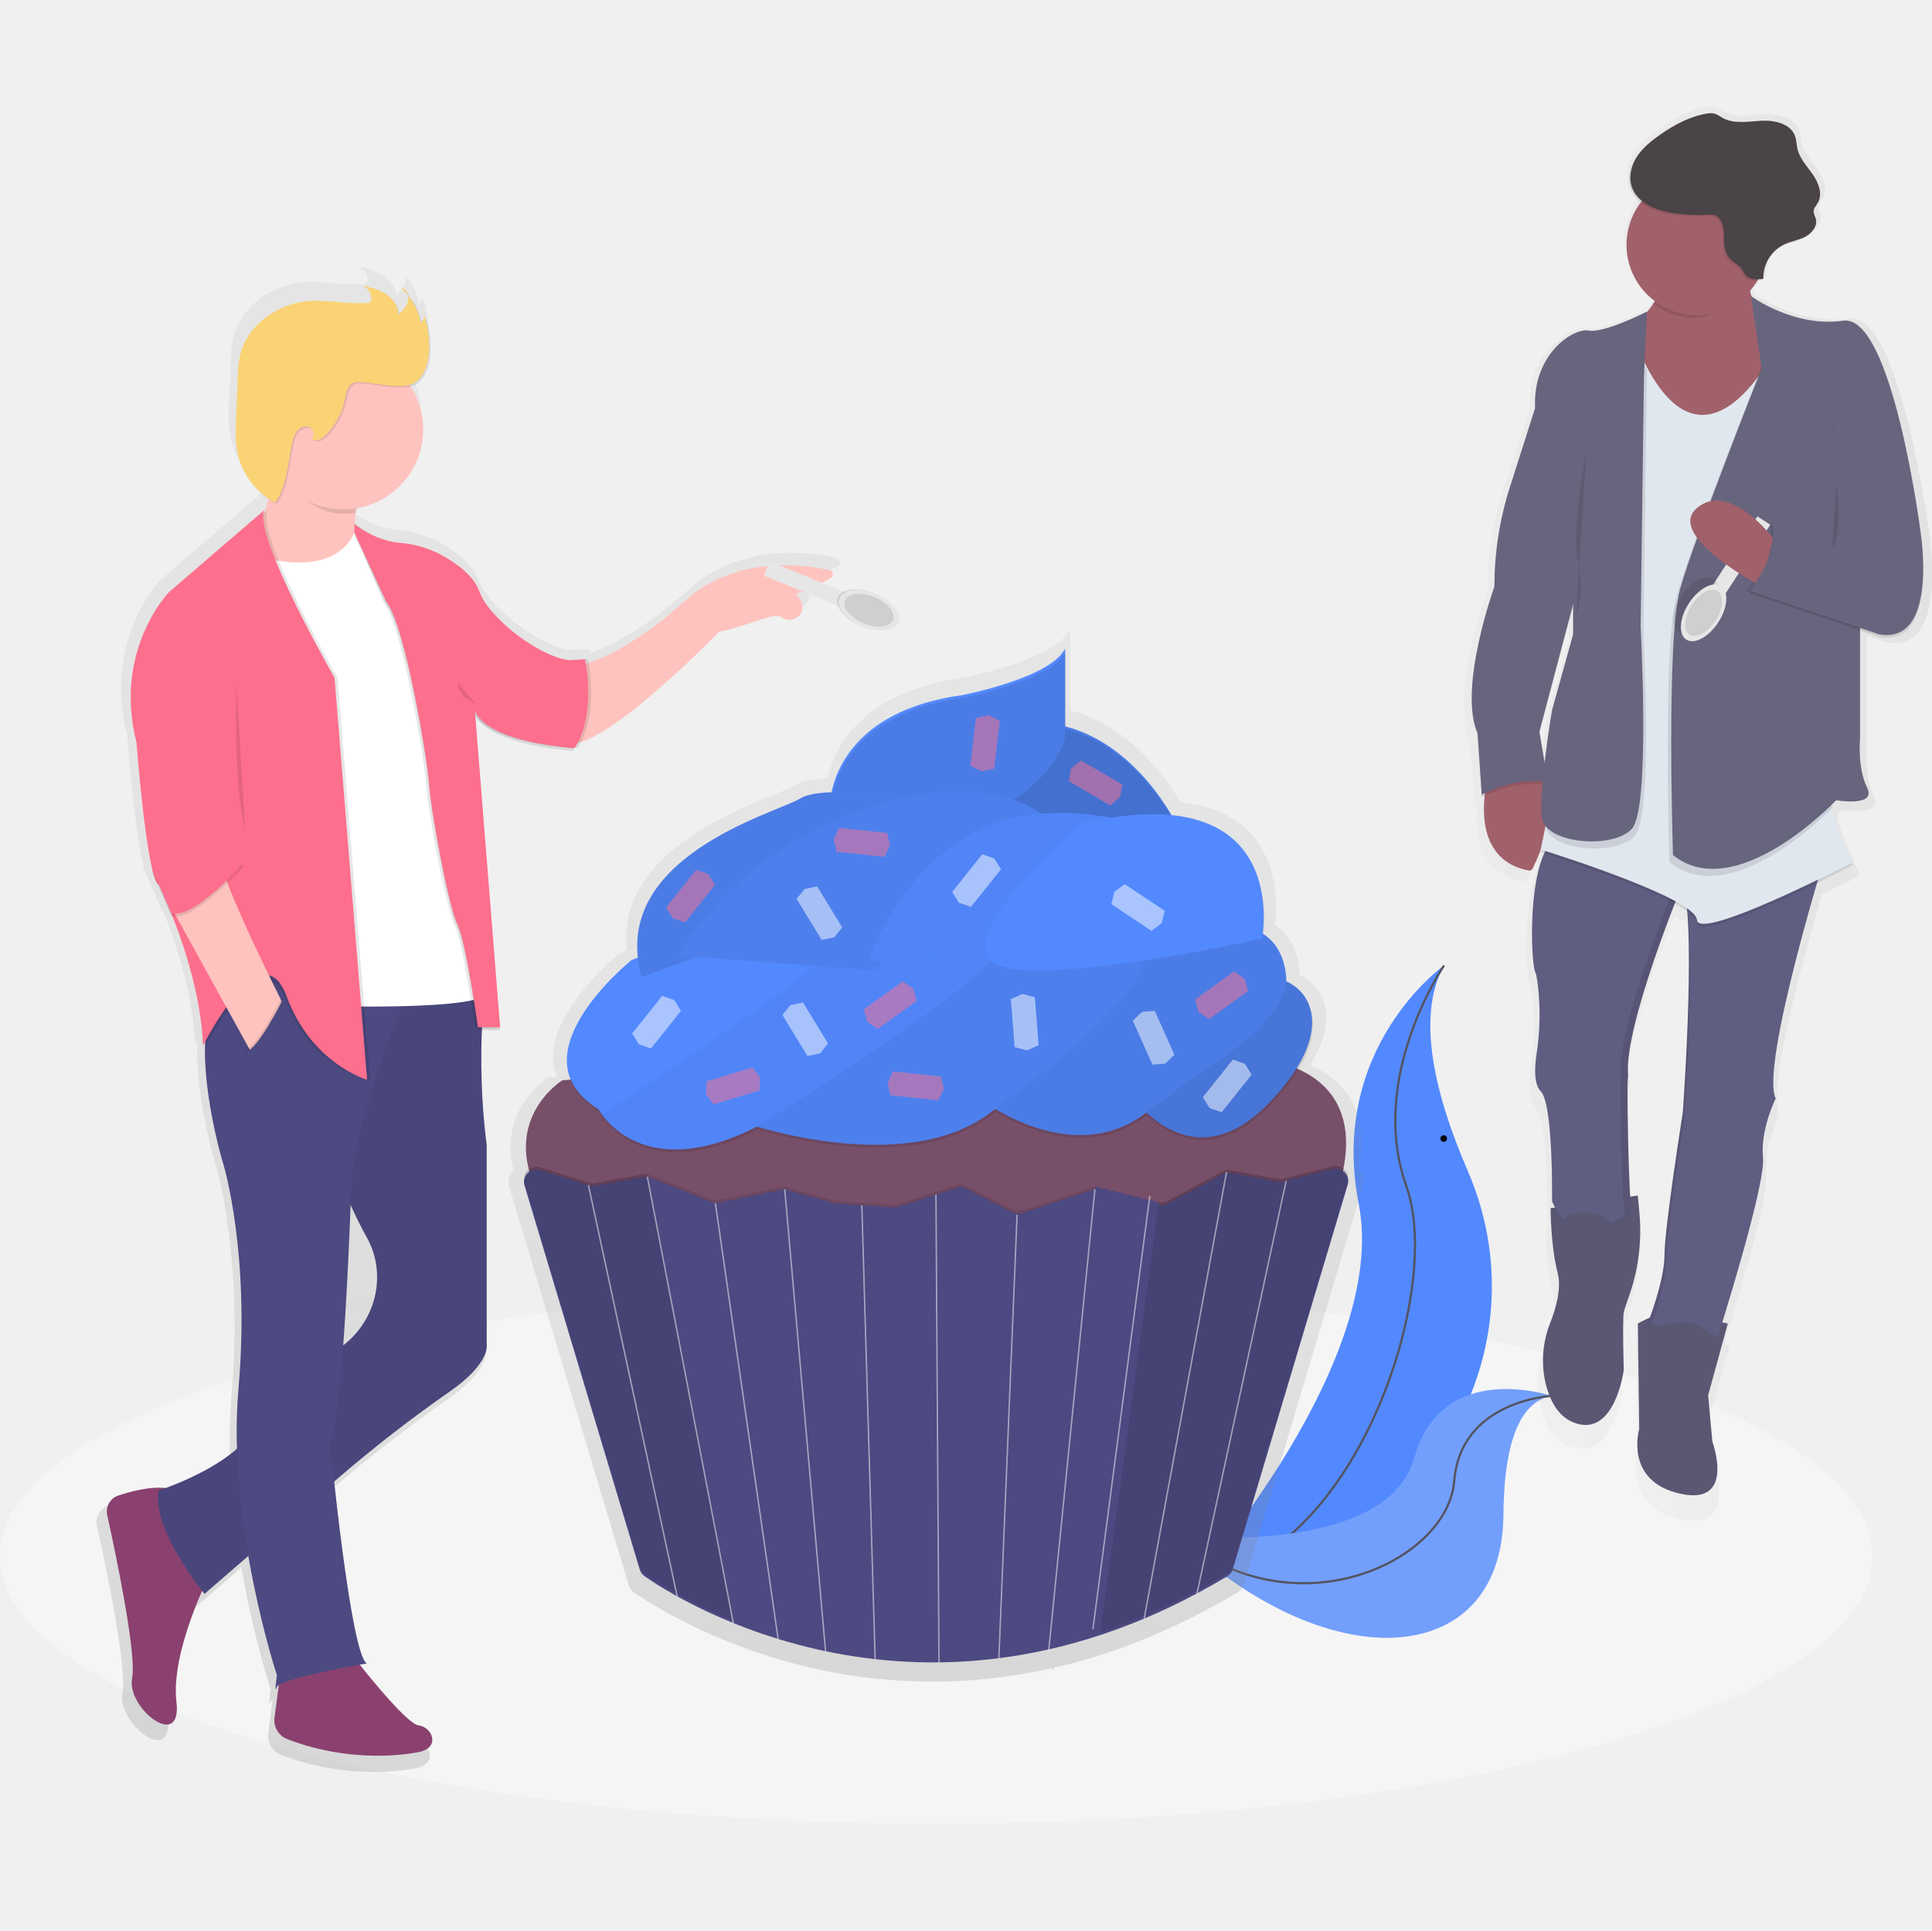
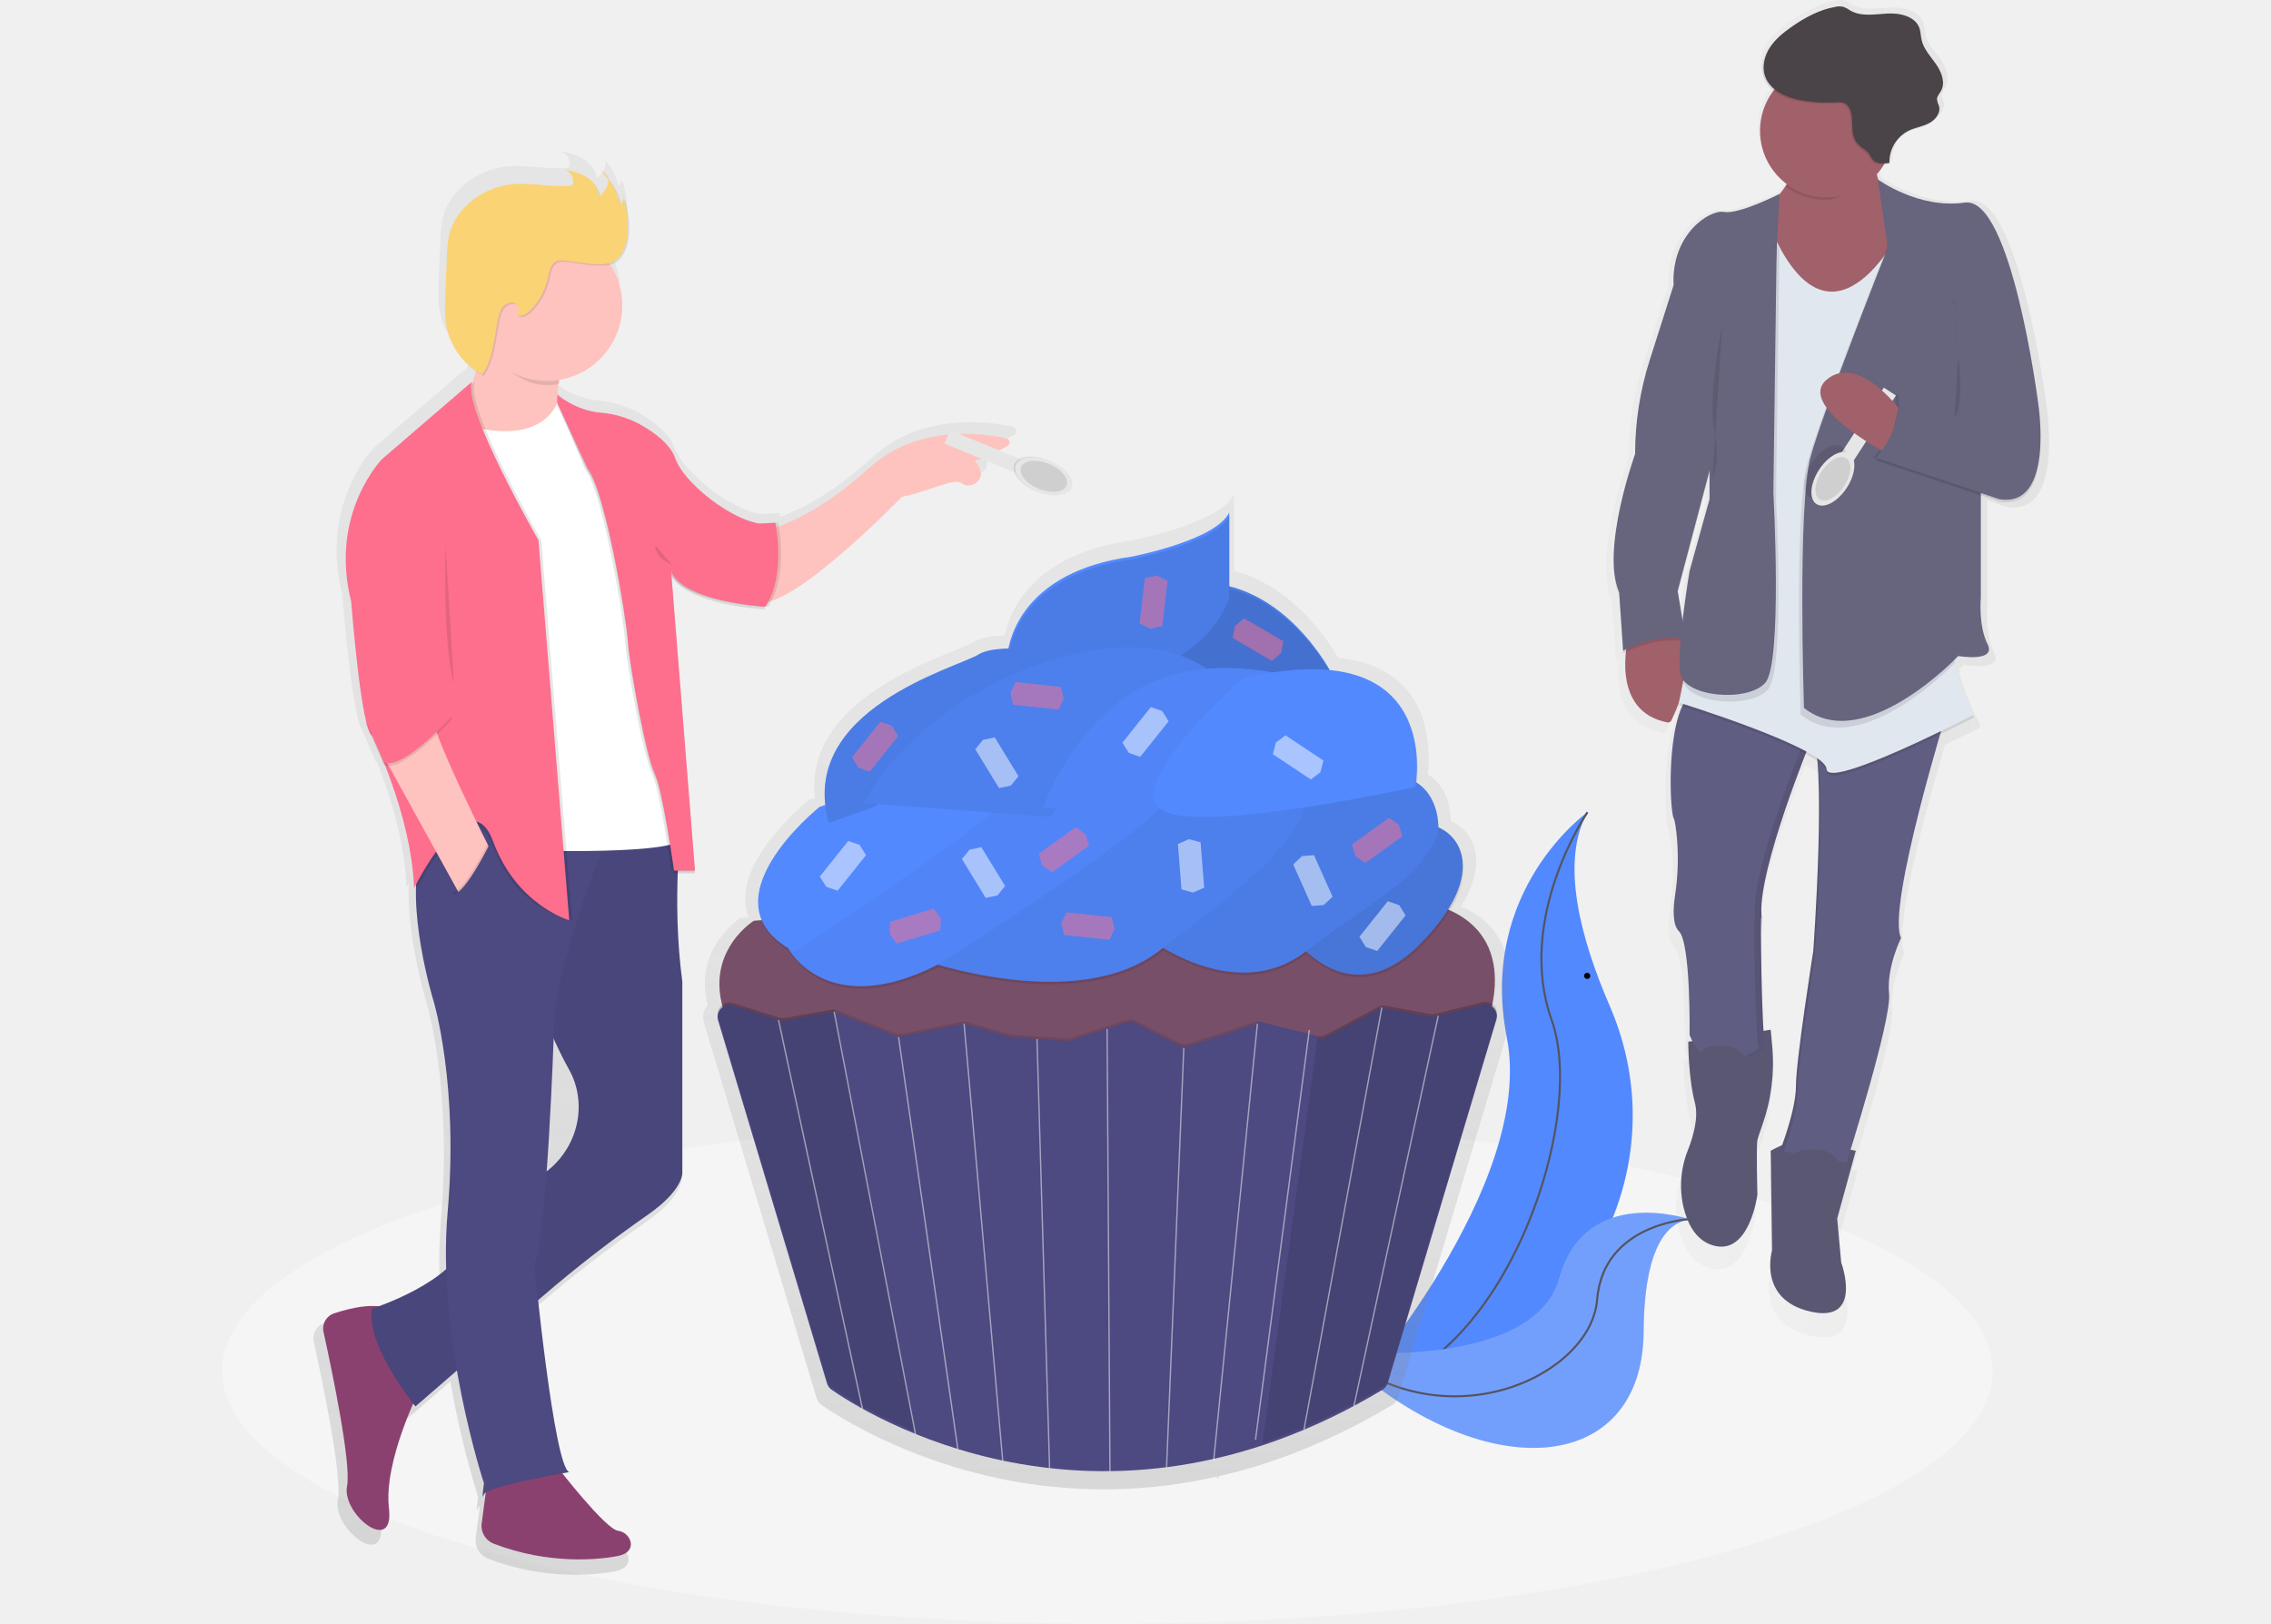
- <svg xmlns="http://www.w3.org/2000/svg" xmlns:xlink="http://www.w3.org/1999/xlink" id="11567813-e781-4e7f-9d62-924af5cdcf5c" data-name="Layer 1" width="50.34" height="50.3" viewBox="0 0 883.34 785.3">
+ <svg xmlns="http://www.w3.org/2000/svg" xmlns:xlink="http://www.w3.org/1999/xlink" id="11567813-e781-4e7f-9d62-924af5cdcf5c" data-name="Layer 1" width="70.34" height="50.3" viewBox="0 0 883.34 785.3">
  <defs>
    <linearGradient id="de64225e-aed0-4729-9589-fefa50377364" x1="586.34" y1="777.6" x2="586.34" y2="296.43" gradientUnits="userSpaceOnUse">
      <stop offset="0" stop-color="gray" stop-opacity="0.25" />
      <stop offset="0.54" stop-color="gray" stop-opacity="0.12" />
      <stop offset="1" stop-color="gray" stop-opacity="0.1" />
    </linearGradient>
    <linearGradient id="c2d29fed-0e3c-4665-9fc2-6bc8bc700b9c" x1="665.58" y1="818.95" x2="665.58" y2="130.43" gradientTransform="matrix(-1, 0, 0, 1, 1038, 0)" xlink:href="#de64225e-aed0-4729-9589-fefa50377364" />
    <linearGradient id="c8cc5a91-18e5-403f-9b97-91f48ba2f890" x1="832.33" y1="380.69" x2="1046.36" y2="380.69" gradientTransform="matrix(-1, 0, 0, 1, 1874, 0)" xlink:href="#de64225e-aed0-4729-9589-fefa50377364" />
  </defs>
  <ellipse cx="428.11" cy="662.98" rx="428.11" ry="122.32" fill="#f5f5f5" />
  <path d="M818.56,450.17s-53,37.48-39,109-74.44,171.26-74.44,171.26.76,0,2.18,0c95.73-.47,160.12-98.82,122-186.63C815.15,511.16,805.28,474,818.56,450.17Z" transform="translate(-158.33 -57.35)" fill="#5389fe" />
  <path d="M818.56,450.17s-35,51.08-17.27,100.7-25.15,173-96.14,179.56" transform="translate(-158.33 -57.35)" fill="none" stroke="#535461" stroke-miterlimit="10" />
  <path d="M867.76,647s-50.21-17.07-62.85,28.39S696.6,711,696.6,711s.54.53,1.57,1.48c69.29,64.64,147.12,58.84,147.54-11.15C845.87,675.32,850.57,650,867.76,647Z" transform="translate(-158.33 -57.35)" fill="#5389fe" />
  <path d="M867.76,647s-50.21-17.07-62.85,28.39S696.6,711,696.6,711s.54.53,1.57,1.48c69.29,64.64,147.12,58.84,147.54-11.15C845.87,675.32,850.57,650,867.76,647Z" transform="translate(-158.33 -57.35)" fill="#f5f5f5" opacity="0.2" />
  <path d="M867.76,647s-41.58,1.93-44.54,38.92S750,755.8,696.6,711" transform="translate(-158.33 -57.35)" fill="none" stroke="#535461" stroke-miterlimit="10" />
  <path d="M779.61,543.22c3-15,2.31-36.85-22.23-47.49,13.12-21.09,6.95-36-4.91-41.29-.08-5.5-1.52-16.66-11.18-22.65,1.28-10.38,3.36-51.64-43.26-56.26-5.47-9.44-22.59-35-50.48-42.08v-37c-6.72,14.11-49,22.17-49,22.17-48.46,6.77-59.33,34.15-61.78,46.11-6.24.19-11.73,1-14.82,2.94-10.16,6.35-82.68,25.3-77,75.54-1,.34-1.94.68-2.91,1,0,0-39.67,31.65-29,56.82l-4,.29s-23,14.22-15.93,42.24a8.45,8.45,0,0,0-2,7.69l54.69,182.29A5.86,5.86,0,0,0,448,736.7c2.47,1.72,7.6,5.15,15.08,9.31l.06.29.33-.07a245.79,245.79,0,0,0,26.32,12.55l0,.21.33-.06c6.34,2.57,13.29,5.09,20.8,7.41l0,.16.33,0c6.95,2.13,14.37,4.09,22.22,5.75v.1l.33,0c7.37,1.55,15.13,2.83,23.23,3.75v0h.31a246.37,246.37,0,0,0,30,1.52v0h.67v0a246.48,246.48,0,0,0,28.06-2h.33v-.06q11.29-1.46,23.09-4.09l-.08.78.67.07.1-1q11.77-2.68,24-6.69l.33,0,0-.16q10.16-3.37,20.59-7.74l.33.06,0-.22q12.09-5.11,24.5-11.71l.33.07.06-.28q7-3.75,14.11-8a5.88,5.88,0,0,0,2.6-3.36l54.51-182.43a8.46,8.46,0,0,0-2-7.67Z" transform="translate(-158.33 -57.35)" fill="url(#de64225e-aed0-4729-9589-fefa50377364)" />
  <path d="M695.81,384.81s-24.6-50.5-71.22-45.32,3.24,53.09,3.24,53.09S684.81,397.11,695.81,384.81Z" transform="translate(-158.33 -57.35)" fill="#5389fe" />
  <path d="M695.81,384.81s-24.6-50.5-71.22-45.32,3.24,53.09,3.24,53.09S684.81,397.11,695.81,384.81Z" transform="translate(-158.33 -57.35)" opacity="0.1" />
  <path d="M537.84,376.39s0-.66.12-1.82c.83-8.09,7.46-40.67,60.09-48,0,0,40.79-7.77,47.26-21.37v41.44s-8.42,29.14-50.5,38.85S537.84,376.39,537.84,376.39Z" transform="translate(-158.33 -57.35)" fill="#5389fe" />
  <path d="M415.47,502.64S385,521.42,406.4,558.32s361.28,0,361.28,0,22-45.32-17.48-61.51S415.47,502.64,415.47,502.64Z" transform="translate(-158.33 -57.35)" fill="#784f69" />
  <path d="M746.75,458.74c-.08-5.3-1.47-16-10.78-21.82,1.23-10,3.25-49.77-41.69-54.22-5.28-9.1-21.76-33.78-48.65-40.55V306.46c-6.47,13.6-47.26,21.37-47.26,21.37-46.7,6.53-57.18,32.91-59.53,44.43-6,.18-11.3,1-14.28,2.83-9.79,6.12-79.68,24.38-74.25,72.8-.94.32-1.87.66-2.8,1,0,0-55.1,44-15.15,68.31h0s18.39,35.29,72.13,8.09l.17-.11c20.24,5.81,74.47,18,106.66-6.37l2.31-1.75c12.8,7.63,43.13,21.58,68.91,1.75l.22-.17c10,9.41,30.35,21.39,54.81-3.07C766.86,486.31,761.17,465.2,746.75,458.74Z" transform="translate(-158.33 -57.35)" opacity="0.1" />
  <path d="M675.74,509.76s26.55,39.49,61.51,4.53,20.07-58.27,0-58.92S675.74,509.76,675.74,509.76Z" transform="translate(-158.33 -57.35)" fill="#5389fe" />
  <path d="M675.74,509.76s26.55,39.49,61.51,4.53,20.07-58.27,0-58.92S675.74,509.76,675.74,509.76Z" transform="translate(-158.33 -57.35)" opacity="0.15" />
  <path d="M746.32,460.56s6.47-55-77-12.95-62.16,64.1-62.16,64.1,41.44,31.73,75.1,5.83S736.6,483.87,746.32,460.56Z" transform="translate(-158.33 -57.35)" fill="#5389fe" />
  <path d="M746.32,460.56s6.47-55-77-12.95-62.16,64.1-62.16,64.1,41.44,31.73,75.1,5.83S736.6,483.87,746.32,460.56Z" transform="translate(-158.33 -57.35)" opacity="0.1" />
  <path d="M682.22,443.72s-31.73-22-80.28,0S496.4,521.42,496.4,521.42,570.86,548,611,517.53,680.28,464.44,682.22,443.72Z" transform="translate(-158.33 -57.35)" fill="#5389fe" />
  <path d="M682.22,443.72s-31.73-22-80.28,0S496.4,521.42,496.4,521.42,570.86,548,611,517.53,680.28,464.44,682.22,443.72Z" transform="translate(-158.33 -57.35)" opacity="0.07" />
  <path d="M616.83,440.49s-64.75-9.06-94.53,9.06S432,515.92,432,515.92s18.39,35.29,72.13,8.09C504.17,524,615.53,454.73,616.83,440.49Z" transform="translate(-158.33 -57.35)" fill="#5389fe" />
  <path d="M616.83,440.49s-64.75-9.06-94.53,9.06S432,515.92,432,515.92s18.39,35.29,72.13,8.09C504.17,524,615.53,454.73,616.83,440.49Z" transform="translate(-158.33 -57.35)" opacity="0.03" />
  <path d="M447.19,447.61s-57.62,46-12.3,69.93c0,0,95.82-62.8,97.77-69.93C532.66,447.61,488,432.07,447.19,447.61Z" transform="translate(-158.33 -57.35)" fill="#5389fe" />
  <path d="M572.8,373.8s-38.2-6.47-48.56,0-88.05,26.55-72.52,81.58L475,447S519.71,390.63,572.8,373.8Z" transform="translate(-158.33 -57.35)" fill="#5389fe" />
  <path d="M572.8,373.8s-38.2-6.47-48.56,0-88.05,26.55-72.52,81.58L475,447S519.71,390.63,572.8,373.8Z" transform="translate(-158.33 -57.35)" opacity="0.1" />
  <path d="M636.25,382.22s-27.19-25.25-87.41-1.94-80.28,65.39-80.28,65.39l90.32,6.8S609.7,379.63,636.25,382.22Z" transform="translate(-158.33 -57.35)" fill="#5389fe" />
  <path d="M636.25,382.22s-27.19-25.25-87.41-1.94-80.28,65.39-80.28,65.39l90.32,6.8S609.7,379.63,636.25,382.22Z" transform="translate(-158.33 -57.35)" opacity="0.07" />
  <path d="M678.33,385.45s-43.38-14.24-77,5.18-46,57.62-46,57.62l53.74-2.59S651.14,379.63,678.33,385.45Z" transform="translate(-158.33 -57.35)" fill="#5389fe" />
  <path d="M678.33,385.45s-43.38-14.24-77,5.18-46,57.62-46,57.62l53.74-2.59S651.14,379.63,678.33,385.45Z" transform="translate(-158.33 -57.35)" opacity="0.03" />
  <path d="M735.31,437.9s14.89-75.75-83.52-52.44c0,0-55.93,49.21-40.26,62.8S735.31,437.9,735.31,437.9Z" transform="translate(-158.33 -57.35)" fill="#5389fe" />
  <path d="M398.14,549.47l52.7,175.67a5.65,5.65,0,0,0,2.17,3c14.71,10.29,127.89,83.3,266.49,0a5.67,5.67,0,0,0,2.5-3.24l52.53-175.8a5.67,5.67,0,0,0-6.81-7.12l-22.82,5.7a5.67,5.67,0,0,1-2.4.08l-21.45-4a5.67,5.67,0,0,0-3.7.57l-25.46,13.58a5.67,5.67,0,0,1-4,.5L660.5,551.6a5.67,5.67,0,0,0-3.14.11l-31.81,10.41a5.67,5.67,0,0,1-4.35-.34L600.13,551a5.67,5.67,0,0,0-4.31-.36l-27.17,8.67a5.67,5.67,0,0,1-2.12.25l-26.16-1.83a5.67,5.67,0,0,1-1.16-.2l-20.76-5.93a5.67,5.67,0,0,0-2.69-.1L487,557.34a5.67,5.67,0,0,1-3.22-.28l-28-11.09a5.67,5.67,0,0,0-3.09-.31l-22.29,4a5.67,5.67,0,0,1-2.7-.17l-22.46-7.06A5.67,5.67,0,0,0,398.14,549.47Z" transform="translate(-158.33 -57.35)" opacity="0.1" />
  <path d="M398.14,550.76l52.7,175.67a5.65,5.65,0,0,0,2.17,3c14.71,10.29,127.89,83.3,266.49,0a5.67,5.67,0,0,0,2.5-3.24l52.53-175.8a5.67,5.67,0,0,0-6.81-7.12L744.92,549a5.67,5.67,0,0,1-2.4.08l-21.45-4a5.67,5.67,0,0,0-3.7.57l-25.46,13.58a5.67,5.67,0,0,1-4,.5l-27.38-6.84a5.67,5.67,0,0,0-3.14.11l-31.81,10.41a5.67,5.67,0,0,1-4.35-.34l-21.07-10.8a5.67,5.67,0,0,0-4.31-.36l-27.17,8.67a5.67,5.67,0,0,1-2.12.25L540.37,559a5.67,5.67,0,0,1-1.16-.2l-20.76-5.93a5.67,5.67,0,0,0-2.69-.1L487,558.63a5.67,5.67,0,0,1-3.22-.28l-28-11.09a5.67,5.67,0,0,0-3.09-.31l-22.29,4a5.67,5.67,0,0,1-2.7-.17l-22.46-7.06A5.67,5.67,0,0,0,398.14,550.76Z" transform="translate(-158.33 -57.35)" fill="#4d4981" />
  <polygon points="297.62 430.78 292.11 428.86 289.02 423.91 302.76 406.71 308.27 408.63 311.36 413.58 297.62 430.78" fill="#fff" opacity="0.5" />
  <polygon points="558.55 459.92 553.03 458 549.95 453.05 563.68 435.85 569.19 437.76 572.28 442.71 558.55 459.92" fill="#fff" opacity="0.5" />
  <polygon points="443.95 366.03 438.44 364.12 435.35 359.17 449.08 341.96 454.6 343.88 457.68 348.83 443.95 366.03" fill="#fff" opacity="0.5" />
  <polygon points="474.88 429.29 469.55 431.65 463.91 430.15 462.18 408.2 467.51 405.84 473.15 407.34 474.88 429.29" fill="#fff" opacity="0.5" />
  <polygon points="385.08 375.41 381.4 379.94 375.69 381.15 364.21 362.37 367.9 357.84 373.61 356.63 385.08 375.41" fill="#fff" opacity="0.5" />
  <polygon points="378.61 428.5 374.92 433.03 369.22 434.24 357.74 415.46 361.42 410.93 367.13 409.72 378.61 428.5" fill="#fff" opacity="0.5" />
  <polygon points="536.96 433.67 532.73 437.69 526.91 438.16 517.93 418.06 522.17 414.04 527.98 413.57 536.96 433.67" fill="#fff" opacity="0.5" />
  <polygon points="508.11 364.79 509.54 359.13 514.2 355.63 532.54 367.81 531.11 373.47 526.45 376.98 508.11 364.79" fill="#fff" opacity="0.5" />
  <polygon points="313.16 373.16 307.65 371.24 304.56 366.29 318.3 349.09 323.81 351 326.9 355.95 313.16 373.16" fill="#fd6f8d" opacity="0.5" />
  <polygon points="382.54 340.82 381.19 335.15 383.71 329.88 405.6 332.21 406.95 337.89 404.43 343.16 382.54 340.82" fill="#fd6f8d" opacity="0.5" />
  <polygon points="488.62 308.54 489.71 302.81 494.16 299.03 513.18 310.11 512.09 315.84 507.64 319.62 488.62 308.54" fill="#fd6f8d" opacity="0.5" />
  <polygon points="446.21 279.63 451.9 278.33 457.14 280.9 454.59 302.77 448.9 304.06 443.66 301.49 446.21 279.63" fill="#fd6f8d" opacity="0.5" />
  <polygon points="407.15 452.19 405.8 446.51 408.31 441.24 430.2 443.57 431.55 449.25 429.04 454.52 407.15 452.19" fill="#fd6f8d" opacity="0.5" />
  <polygon points="326.21 456.34 322.76 451.63 323.02 445.81 344.09 439.42 347.55 444.13 347.28 449.96 326.21 456.34" fill="#fd6f8d" opacity="0.5" />
  <polygon points="552.8 417.34 548.01 414.01 546.38 408.4 564.25 395.55 569.04 398.88 570.67 404.48 552.8 417.34" fill="#fd6f8d" opacity="0.5" />
  <polygon points="401.3 421.87 396.51 418.54 394.87 412.94 412.74 400.08 417.53 403.41 419.17 409.01 401.3 421.87" fill="#fd6f8d" opacity="0.5" />
  <path d="M452.73,545.66l-22.29,4a5.67,5.67,0,0,1-2.7-.17l-.37-.12,40.57,188-40.57-188-22.09-6.94a5.67,5.67,0,0,0-7.13,7l52.7,175.67a5.65,5.65,0,0,0,2.17,3c4.61,3.23,18.91,12.62,40.63,21.42l-39.29-204A5.66,5.66,0,0,0,452.73,545.66Z" transform="translate(-158.33 -57.35)" opacity="0.1" />
  <path d="M767.74,542l-22.82,5.7a5.67,5.67,0,0,1-2.4.08l-21.45-4a5.66,5.66,0,0,0-2,0L681.57,747.48l37.48-203.69a5.67,5.67,0,0,0-1.68.58l-25.46,13.58a5.67,5.67,0,0,1-3.79.55L661.4,755.06a280.26,280.26,0,0,0,44.15-19l40.89-188.75L705.54,736q6.94-3.7,14-7.92a5.67,5.67,0,0,0,2.5-3.24l52.53-175.8A5.67,5.67,0,0,0,767.74,542Z" transform="translate(-158.33 -57.35)" opacity="0.1" />
  <path d="M687.87,558.44,660.5,551.6a5.66,5.66,0,0,0-1.61-.16L638,761.58q11.5-2.61,23.44-6.52l26.72-196.56Z" transform="translate(-158.33 -57.35)" fill="#4d4981" />
  <g opacity="0.5">
    <rect x="447.32" y="548.5" width="0.65" height="192.29" transform="translate(-284.25 51.59) rotate(-12.18)" fill="#fff" />
    <rect x="499.39" y="557.95" width="0.65" height="201.19" transform="translate(-247.01 20.51) rotate(-8.19)" fill="#fff" />
    <rect x="473.66" y="544.79" width="0.65" height="207.96" transform="translate(-272.5 44.02) rotate(-10.9)" fill="#fff" />
    <rect x="526.13" y="552.08" width="0.65" height="212.05" transform="translate(-214.22 -8.45) rotate(-5.05)" fill="#fff" />
    <rect x="555.12" y="559.81" width="0.65" height="207.61" transform="translate(-177.58 -40.75) rotate(-1.68)" fill="#fff" />
    <rect x="586.67" y="554.95" width="0.65" height="213.91" transform="translate(-162.63 -53.52) rotate(-0.37)" fill="#fff" />
    <rect x="517.7" y="665.22" width="202.95" height="0.65" transform="translate(-229.51 1199.57) rotate(-87.65)" fill="#fff" />
    <rect x="542.25" y="657.79" width="212.28" height="0.65" transform="translate(-229.42 1180.31) rotate(-84.28)" fill="#fff" />
    <rect x="574.78" y="656.84" width="200.2" height="0.65" transform="matrix(0.13, -0.99, 0.99, 0.13, -225.62, 1179.91)" fill="#fff" />
    <rect x="596.61" y="646.43" width="207.48" height="0.65" transform="translate(-221.08 1160.76) rotate(-79.55)" fill="#fff" />
    <rect x="629.42" y="642.64" width="193.13" height="0.65" transform="translate(-214.09 1159.48) rotate(-77.81)" fill="#fff" />
  </g>
  <path d="M207.92,697.1c6-2,15-4.28,22.09-3.47,6.74-2.46,22.6-8.88,33.43-18.39a241,241,0,0,1,.71-28.24c5.54-63-6.92-104.49-6.92-104.49s-9.78-31.67-8.71-57.95c-.63,1.19-1,1.9-1,1.9-.86-22.67-8.58-46.13-14.36-60.74a4.88,4.88,0,0,1-.65-.24l-6.59-15.34a13.31,13.31,0,0,1-1.22-2.83l-1-2.43.31-.13c-.1-.4-.21-.82-.31-1.25h0c-4.13-17.47-7.28-58.9-7.28-58.9C205.33,301,231.63,274,231.63,274l44.63-38.41a5.66,5.66,0,0,0-.44,1.57l.37-.32c.63-1.8,1.32-4,2-6.44a33.93,33.93,0,0,1-4.46-3.77,34.27,34.27,0,0,1-10-17.85c-1.08-5.31-.87-10.78-.65-16.19l.74-18.52a58.81,58.81,0,0,1,1.1-10.8c3.37-14.74,18.43-25,33.54-25.65,4.81-.2,9.61.41,14.4.77a96.85,96.85,0,0,0,11.7.25,2.12,2.12,0,0,0,1.26-.33,1.85,1.85,0,0,0,.55-1.28,6.37,6.37,0,0,0-1.56-4.77,5.94,5.94,0,0,0-2-1.16l1.08.26a5.88,5.88,0,0,0-1.77-.95c3.86.91,7.81,1.86,11.13,4a14.38,14.38,0,0,1,2.6,2.19,11.35,11.35,0,0,1,3.76,7c1.73-1.69,3.39-3.55,4-5.87a5.93,5.93,0,0,0,0-2.84q.39.49.76,1c0-.1,0-.2-.07-.3a29.7,29.7,0,0,1,5.81,12,4.66,4.66,0,0,0,1.05-3.44c.22.68.43,1.37.62,2.07a4.79,4.79,0,0,0,.07-1.38,47.32,47.32,0,0,1,2.31,16.43c0,5.56-2.46,14.21-8.42,16.16-.3.1-.62.18-.94.25a37.35,37.35,0,0,1-25.19,57.05q-.14,1-.28,2.13l-.24,0c-.16,1.5-.29,3.08-.39,4.73a31.84,31.84,0,0,0,4.9,3.94A40.46,40.46,0,0,0,339.85,251a48.63,48.63,0,0,1,19.65,5.84c7.12,4,15,9.79,17.45,16.84,4.12,11.77,26.76,30,42,32.27l5.4-.31.39-.12v.1l1.32-.08.08,0v0l.35,0,0,.08,1.37-.08s.14.63.32,1.75c7.65-2.62,23.88-9.92,45-29.08,23.54-21.35,55.31-17.15,67.56-14.46a2.1,2.1,0,0,1,.56,3.89c-4.94,2.72-12.62,6.67-16.22,7.11,0,0,7.42,7.68-.46,11.78a5.67,5.67,0,0,1-5.93-.57c-3.79-2.77-14.33,3.51-29.59,6.78,0,0-43.08,44.58-64.45,51.48A30.74,30.74,0,0,1,423,347l-1.32-.11-.07.11h-.18l-.16,1.4s-33.25-1.75-44-13.82a17.32,17.32,0,0,1-2.11-2.25l11.56,145.48h-.11l.11,1.38h-8.5a320.62,320.62,0,0,0,2.28,53.63v94.8s.44,8.35-16.89,20.5A647.93,647.93,0,0,0,311,688.79l-2.1,1.82c3.19,29,9.86,83.08,15.42,85.1l-3.43.6c5.91,7.45,22.56,27.89,27.65,28.46,6.23.69,10.38,10.38,0,12.46-9.58,1.92-34.48,4.42-61.65-6.08a9.41,9.41,0,0,1-5.92-10l2-15.28a2.14,2.14,0,0,0-.88.93c-1.38,4.15,0-5.54,0-5.54a433,433,0,0,1-13.38-55.84l-20.52,17.78s-.42-.51-1.13-1.43c-5,11.44-14,34.81-12,51.95,2.77,23.53-23.53,2.77-20.76-11.07,2.24-11.2-7.75-58.64-11.65-76.34A7.89,7.89,0,0,1,207.92,697.1Z" transform="translate(-158.33 -57.35)" fill="url(#c2d29fed-0e3c-4665-9fc2-6bc8bc700b9c)" />
  <path d="M422.79,313.2s19.6-3.38,48.65-29.73c23-20.85,54-16.74,66-14.12a2,2,0,0,1,.55,3.79c-4.83,2.65-12.33,6.51-15.84,6.95,0,0,7.24,7.5-.45,11.51a5.54,5.54,0,0,1-5.79-.56c-3.7-2.7-14,3.43-28.89,6.62,0,0-58.11,60.14-71.62,50Z" transform="translate(-158.33 -57.35)" fill="#fec3be" />
  <path d="M322.78,231.44s-5.41,23,0,39.19L298.46,274,276.84,263.2V249s10.14-21.62,7.43-46.62Z" transform="translate(-158.33 -57.35)" fill="#fec3be" />
  <path d="M253.86,729.44S236.29,763.9,239,786.87s-23,2.7-20.27-10.81c2.19-10.93-7.57-57.26-11.37-74.54a7.7,7.7,0,0,1,5.12-9c8.13-2.67,21.72-6,28.56-.94C251.16,699,253.86,729.44,253.86,729.44Z" transform="translate(-158.33 -57.35)" fill="#8b416f" />
  <path d="M320.76,767.27s23,29.73,29.06,30.41,10.14,10.14,0,12.16c-9.35,1.87-33.67,4.32-60.2-5.94a9.19,9.19,0,0,1-5.78-9.78l3.81-28.88Z" transform="translate(-158.33 -57.35)" fill="#8b416f" />
  <path d="M358.6,451.72l22,2.94s-5.14,36.92.26,77.47V624.7s.43,8.15-16.49,20a632.65,632.65,0,0,0-51.24,39.71l-61.32,53.12s-24.33-29.73-20.95-47.3c0,0,40.54-12.84,45.95-33.79,3.1-12,18.82-22,31.69-28.35,16.58-8.19,25.62-26.8,21.08-44.72a34.48,34.48,0,0,0-3.45-8.69c-10.81-18.92-26.35-61.49-26.35-61.49l29.73-56.76Z" transform="translate(-158.33 -57.35)" fill="#4d4981" />
  <path d="M358.6,451.72l22,2.94s-5.14,36.92.26,77.47V624.7s.43,8.15-16.49,20a632.65,632.65,0,0,0-51.24,39.71l-61.32,53.12s-24.33-29.73-20.95-47.3c0,0,40.54-12.84,45.95-33.79,3.1-12,18.82-22,31.69-28.35,16.58-8.19,25.62-26.8,21.08-44.72a34.48,34.48,0,0,0-3.45-8.69c-10.81-18.92-26.35-61.49-26.35-61.49l29.73-56.76Z" transform="translate(-158.33 -57.35)" opacity="0.05" />
  <path d="M326.16,769.3s-39.87,6.76-41.22,10.81,0-5.41,0-5.41-23-69.6-17.57-131.09-6.76-102-6.76-102-14.19-45.95-6.08-72.3,93.25-14.87,93.25-14.87S318.05,524,318.73,557.13c0,0-3.38,100-9.46,111.49C309.27,668.62,318.73,766.6,326.16,769.3Z" transform="translate(-158.33 -57.35)" fill="#4d4981" />
  <path d="M321.43,249s-4.05,25-44.6,14.19l27,205.41s78.38,2.7,77.71-6.76L365.35,337.53Z" transform="translate(-158.33 -57.35)" fill="#fff" />
  <path d="M320.42,247.66s7.68,8.24,19.52,9.27a47.49,47.49,0,0,1,19.18,5.71c7,3.89,14.63,9.55,17,16.45,4.73,13.51,34.46,35.81,48,31.08l-4.73,40.54s-38.51-2-45.27-16.89l11.49,144.6H375.49s-5.41-39.19-9.46-47.3-12.16-52.7-12.84-63.52-10.81-73-19.6-83.79l-13.18-32.1Z" transform="translate(-158.33 -57.35)" opacity="0.1" />
  <path d="M320.42,249.69s9,7.57,20.87,8.59A47.49,47.49,0,0,1,360.47,264c7,3.89,14.63,9.55,17,16.45,4.73,13.51,34.46,35.81,48,31.08l-4.73,40.54s-38.51-2-45.27-16.89L387,479.76H376.84s-5.41-39.19-9.46-47.3-12.16-52.7-12.84-63.52-10.81-73-19.6-83.79l-14.53-31.42Z" transform="translate(-158.33 -57.35)" opacity="0.1" />
  <path d="M320.42,248.34s9,7.57,20.87,8.59a47.49,47.49,0,0,1,19.18,5.71c7,3.89,14.63,9.55,17,16.45,4.73,13.51,34.46,35.81,48,31.08l-4.73,40.54s-38.51-2-45.27-16.89L387,478.41H376.84s-5.41-39.19-9.46-47.3-12.16-52.7-12.84-63.52-10.81-73-19.6-83.79l-14.53-31.42Z" transform="translate(-158.33 -57.35)" fill="#fd6f8d" />
  <path d="M286,222.32c.88-6.4-.88-10.4-1.69-17.91l38.51,29.06s-.92,3.93-1.62,9.67a36.73,36.73,0,0,1-5.81.47C301.91,243.61,292.29,233.14,286,222.32Z" transform="translate(-158.33 -57.35)" opacity="0.1" />
  <circle cx="157.02" cy="147.74" r="36.49" fill="#fec3be" />
  <path d="M355.17,169.33a46.19,46.19,0,0,0-3-18.06,4.5,4.5,0,0,1-.77,5.83,28.91,28.91,0,0,0-9.17-16.24c2.6.42,3.93,3.65,3.3,6.21s-2.61,4.53-4.51,6.35c.22-3.87-2.33-7.47-5.57-9.6s-7.1-3-10.87-3.94a6.3,6.3,0,0,1,4.17,6.46,1.8,1.8,0,0,1-.54,1.25,2.07,2.07,0,0,1-1.23.33,94.57,94.57,0,0,1-11.42-.24,119.71,119.71,0,0,0-14.06-.75c-14.76.62-29.46,10.65-32.75,25a57.43,57.43,0,0,0-1.07,10.54L267,200.6c-.21,5.28-.42,10.63.64,15.81a33.49,33.49,0,0,0,17.21,22.74c5.3-7.68,5.77-17.55,7.61-26.7a13.51,13.51,0,0,1,2.29-5.9c1.33-1.66,3.67-2.71,5.65-1.92s2.84,3.82,1.19,5.17c1.42,1.73,4.22.44,5.85-1.1a31.56,31.56,0,0,0,9.16-16.35c.66-3.15,1.32-7,4.36-8.09a8.2,8.2,0,0,1,3.27-.22c6.43.44,16.49,3.1,22.73,1.06C352.77,183.2,355.17,174.76,355.17,169.33Z" transform="translate(-158.33 -57.35)" opacity="0.1" />
  <path d="M354.5,168.65a46.19,46.19,0,0,0-3-18.06,4.5,4.5,0,0,1-.77,5.83,28.91,28.91,0,0,0-9.17-16.24c2.6.42,3.93,3.65,3.3,6.21s-2.61,4.53-4.51,6.35c.22-3.87-2.33-7.47-5.57-9.6s-7.1-3-10.87-3.94a6.3,6.3,0,0,1,4.17,6.46,1.8,1.8,0,0,1-.54,1.25,2.07,2.07,0,0,1-1.23.33,94.57,94.57,0,0,1-11.42-.24,119.71,119.71,0,0,0-14.06-.75c-14.76.62-29.46,10.65-32.75,25A57.43,57.43,0,0,0,267,181.84l-.72,18.08c-.21,5.28-.42,10.63.64,15.81a33.49,33.49,0,0,0,17.21,22.74c5.3-7.68,5.77-17.55,7.61-26.7a13.51,13.51,0,0,1,2.29-5.9c1.33-1.66,3.67-2.71,5.65-1.92s2.84,3.82,1.19,5.17c1.42,1.73,4.22.44,5.85-1.1a31.56,31.56,0,0,0,9.16-16.35c.66-3.15,1.32-7,4.36-8.09a8.2,8.2,0,0,1,3.27-.22c6.43.44,16.49,3.1,22.73,1.06C352.09,182.53,354.5,174.08,354.5,168.65Z" transform="translate(-158.33 -57.35)" fill="#fad375" />
  <path d="M427.18,310.16s5.41,25-4.73,40.54l-5.74-.47,3.13-39.65Z" transform="translate(-158.33 -57.35)" opacity="0.1" />
  <path d="M425.83,310.16s5.41,25-4.73,40.54l-5.74-.47,3.13-39.65Z" transform="translate(-158.33 -57.35)" fill="#fd6f8d" />
  <path d="M280.55,241.92,237,279.42s-25.68,26.35-14.87,68.92c0,0,4.73,62.16,10.14,64.87,0,0,18.92,37.84,20.27,73.65,0,0,25.34-51,36.83-19.93s38.18,35.47,38.18,35.47L312.65,318.61S275.15,253.4,280.55,241.92Z" transform="translate(-158.33 -57.35)" opacity="0.1" />
  <path d="M279.2,241.92l-43.58,37.5s-25.68,26.35-14.87,68.92c0,0,4.73,62.16,10.14,64.87,0,0,18.92,37.84,20.27,73.65,0,0,26.69-53.72,38.18-22.64s36.83,38.18,36.83,38.18L311.3,318.61S273.8,253.4,279.2,241.92Z" transform="translate(-158.33 -57.35)" fill="#fd6f8d" />
  <path d="M259.27,400.37s-10.81-7.43-28.38,12.84l43.24,78.38,14.53-22S257.92,409.15,259.27,400.37Z" transform="translate(-158.33 -57.35)" fill="#fec3be" />
  <path d="M269.74,404.76s-23.91,26.86-33.24,22.55l-8.64-20.11,32.42-13.93Z" transform="translate(-158.33 -57.35)" opacity="0.1" />
  <path d="M269.74,403.41S245.83,430.27,236.5,426l-8.64-20.11,32.42-13.93Z" transform="translate(-158.33 -57.35)" fill="#fd6f8d" />
  <path d="M287.2,464.54s-11.38,23.33-17.46,24.69l8.78,10.14L291.36,475Z" transform="translate(-158.33 -57.35)" opacity="0.1" />
  <path d="M287.88,465.21s-11.38,23.33-17.46,24.69L279.2,500,292,475.71Z" transform="translate(-158.33 -57.35)" fill="#4d4981" />
  <path d="M266.36,321s-1.35,48.65,4.05,66.89" transform="translate(-158.33 -57.35)" opacity="0.1" />
  <path d="M375.83,330.43s-8.11-2.7-8.11-9.46" transform="translate(-158.33 -57.35)" opacity="0.1" />
  <g opacity="0.5">
    <path d="M827.65,331.62c-.06,6.39.7,12.3,2.76,16.93l2,29s.5-.28,1.41-.72c-1.21,11-.34,31.15,21.26,34.94a3.66,3.66,0,0,0,1.33-.66,98,98,0,0,0,4-9.21l.25.08-.25,1.24,1.6.5c-7.79,16.88-6,52-4.27,55.44.73,1.44,1.28,5.68,1.69,10.49a119.67,119.67,0,0,1-1,28c-1,6.39-1.3,14.23,2,17.49,6,5.92,5.33,51.33,5.33,51.33a32.84,32.84,0,0,0,1.39,3l-2.06.29s0,17.77,3.33,30.27c1.92,7.19-.8,16.56-3.45,23.22a46.94,46.94,0,0,0-2.31,28.27c1.95,8.14,6,16.26,14.43,18.93,18.67,5.92,22.67-25,22.67-25s-.67-23.69,0-27c.21-1,1.17-3.84,2.41-7.26a90.46,90.46,0,0,0,5-39l-.77-8.32-3.62.52c-.06-.86-.11-1.76-.16-2.7s-.09-1.62-.13-2.47-.08-1.72-.12-2.62-.08-1.81-.11-2.74q0-.7-.05-1.41c-.15-4.26-.28-8.81-.39-13.31,0-2-.09-4-.12-5.95,0-1.46-.05-2.91-.07-4.31q0-.7,0-1.4c0-2.3-.06-4.5-.07-6.53q0-.61,0-1.2,0-1.18,0-2.26,0-.54,0-1.06c0-.69,0-1.34,0-2s0-1.2,0-1.73,0-1,0-1.48c0-2.47.1-3.57.2-2.66.33,3,1.33,21.06,0-2-1.08-18.59,15.66-62.91,22.15-79.3a57.75,57.75,0,0,1,6,3.58c2.22,25.86-.83,75.43-1.81,90v.06c-.08,1.13-.14,2-.19,2.71v.12l-.05.72v.2l0,.21v.11s-8.67,54-8.67,66.47c0,9.63-4.75,23.56-6.93,29.44-3.17,1.38-5.74,2.8-5.74,2.8l.67,49.36s-7.33,24.35,19.33,30.27,15.33-24.35,15.33-24.35l-2-21.72,9.33-33.56-2.62-.53c5.54-17.7,20.38-66.4,19.29-77.12-1.22-12,4.77-25.08,5.84-27.3h0l.16-.34c-5.72-11.8,11.67-74,19.6-100.84,9.89-4.72,17.06-8.4,17.06-8.4s-.2-.37-.55-1l.55-.28a132.29,132.29,0,0,1-10.23-25.09l.57-.58-.43-1.21c1.36-1.31,2.1-2.08,2.1-2.08s19.33,3.29,14.67-5.92-3.33-23-3.33-23V299.41l9.33,3.07c17.55,2.89,20.69-16.71,20.6-31.74a116.66,116.66,0,0,0-1.26-17.62s-13.33-102-36.67-98.71c-21.86,3.08-41.08-9.71-43.43-11.35q-.43-1.32-.77-2.6a33,33,0,0,0,3.5-4.76c.73,0,1.47-.1,2.17-.18,0-.2,0-.39,0-.59l.67-.07a17.22,17.22,0,0,1,4.76-12.43,16.51,16.51,0,0,1,4.38-3c3.23-1.51,6.88-2,10.05-3.62a11.09,11.09,0,0,0,3-2.29c2-1.8,3.3-4.31,2.61-6.81-.31-1.11-1-2.13-1-3.28,0-1.6,1.25-2.88,2-4.29C994,95,992,89.82,989.25,86s-6.28-7.42-7.29-12c-.41-1.88-.38-3.86-1-5.69-2-5.93-9.66-7.7-16-7.37s-13.14,1.68-18.62-1.44A17.45,17.45,0,0,0,943,57.6a9.16,9.16,0,0,0-4.21,0c-8,1.39-15.37,5.36-22,10a50.64,50.64,0,0,0-7.46,6.1,27.44,27.44,0,0,0-4,4.77c-2.7,4.17-4,9.49-2.31,14.16a14.33,14.33,0,0,0,4.83,6.48,32.62,32.62,0,0,0,6.71,46.18,38.1,38.1,0,0,1-3.76,5.14v-.26s-20.33,10.2-27.67,8.88c-7.16-1.29-25.76,10.62-25.38,34.46,0,.6,0,1.22,0,1.84l-12,37.21a150.56,150.56,0,0,0-7.29,46.26S827.44,308.76,827.65,331.62Zm32.23,15.76,15.86-59.16v12.94l-10,35.54s-2,11.89-3.53,24.52Z" transform="translate(-158.33 -57.35)" fill="url(#c8cc5a91-18e5-403f-9b97-91f48ba2f890)" />
  </g>
  <path d="M907.17,555.35l.74,8.13a89.47,89.47,0,0,1-4.85,38.15c-1.19,3.35-2.12,6.11-2.32,7.1-.64,3.22,0,26.37,0,26.37s-3.86,30.23-21.87,24.44c-8.1-2.6-12-10.55-13.92-18.5a46.44,46.44,0,0,1,2.23-27.62c2.56-6.51,5.18-15.66,3.33-22.69-3.22-12.22-3.22-29.58-3.22-29.58Z" transform="translate(-158.33 -57.35)" fill="#5a5773" />
  <path d="M926.46,415.8s-25.08,61.1-23.79,83.6.32,4.82,0,1.93c-.57-5.15,0,56,1.93,63,0,0-26.37,19.29-36.66-6.43,0,0,.64-44.37-5.14-50.16-3.18-3.18-2.87-10.84-1.93-17.09a118.45,118.45,0,0,0,1-27.33c-.39-4.7-.93-8.84-1.63-10.25-1.93-3.86-3.86-47.59,7.72-59.81Z" transform="translate(-158.33 -57.35)" fill="#605d82" />
  <path d="M901.38,564.36c-1.93-7.07-2.5-68.18-1.93-63,.32,2.89,1.29,20.58,0-1.93s23.79-83.6,23.79-83.6l-56.11-21.58c.26-.33.53-.64.8-.93l58.52,22.51s-25.08,61.1-23.79,83.6.32,4.82,0,1.93c-.57-5.15,0,56,1.93,63,0,0-10.53,7.7-20.88,6.88C892.92,570.54,901.38,564.36,901.38,564.36Z" transform="translate(-158.33 -57.35)" opacity="0.1" />
  <path d="M948.32,613.88l-9,32.8,1.93,21.22s10.93,29.58-14.79,23.79-18.65-29.58-18.65-29.58l-.64-48.23s10.29-5.79,14.79-5.14S948.32,613.88,948.32,613.88Z" transform="translate(-158.33 -57.35)" fill="#5a5773" />
  <path d="M992.7,400.37S963.12,496.19,970.19,511c0,0-7.07,14.15-5.79,27s-20.58,81.67-20.58,81.67l-32.16-5.79s7.72-19.29,7.72-31.51,8.36-65,8.36-65,7.07-96.47-1.29-106.76Z" transform="translate(-158.33 -57.35)" fill="#605d82" />
  <g opacity="0.1">
    <path d="M928.95,418.42c5.33,21.84-.56,102.21-.56,102.21s-8.36,52.73-8.36,65c0,9.33-4.49,22.77-6.62,28.61l-1.74-.31s7.72-19.29,7.72-31.51,8.36-65,8.36-65S933.13,444,928.95,418.42Z" transform="translate(-158.33 -57.35)" />
    <path d="M970.19,511l-.16.33c-.05-.33-.1-.68-.13-1A7.11,7.11,0,0,0,970.19,511Z" transform="translate(-158.33 -57.35)" />
    <path d="M927.91,413.75a9.47,9.47,0,0,0-1.45-3.09l66.24-10.29s-.39,1.25-1.06,3.48Z" transform="translate(-158.33 -57.35)" />
  </g>
  <path d="M838.35,365.64s-9.65,36,19.29,41.16a3.52,3.52,0,0,0,1.29-.64s16.72-32.8,3.86-45.66Z" transform="translate(-158.33 -57.35)" fill="#a1616a" />
  <path d="M956.69,126.4s-1.93,27,19.29,39.87-45,48.23-45,48.23L896.23,159.2S911,161.13,920,135.41Z" transform="translate(-158.33 -57.35)" fill="#a1616a" />
  <path d="M970.83,168.2s-32.8,68.17-62.38,3.86L862.79,398.44s70.74,21.87,71.38,32.16,71.38-26.37,71.38-26.37-15.43-28.3-11.58-45.66S970.83,168.2,970.83,168.2Z" transform="translate(-158.33 -57.35)" opacity="0.1" />
  <path d="M970.83,166.92s-32.8,68.17-62.38,3.86L862.79,397.15S933.53,419,934.18,429.3s71.38-26.37,71.38-26.37-15.43-28.3-11.58-45.66S970.83,166.92,970.83,166.92Z" transform="translate(-158.33 -57.35)" fill="#e1e7ef" />
  <path d="M938.68,631.88s8.36-18.65-10.93-18.65S911.67,630,911.67,630Z" transform="translate(-158.33 -57.35)" fill="#5a5773" />
  <path d="M894.95,583.65s7.72-19.94-11.58-20.58-9.65,18-9.65,18Z" transform="translate(-158.33 -57.35)" fill="#5a5773" />
  <path d="M911.35,152.45s-19.61,10-26.69,8.68-25.72,10.93-24.44,35.37L848.6,233a148.9,148.9,0,0,0-7,45.21h0s-16.72,46.3-7.72,66.88l1.93,28.3S850.57,365,866,367.57l-3.86-23.15,17.36-65.6,28.94-70.1Z" transform="translate(-158.33 -57.35)" opacity="0.1" />
  <path d="M911.35,151.16s-19.61,10-26.69,8.68-25.72,10.93-24.44,35.37L848.6,231.68a148.9,148.9,0,0,0-7,45.21h0s-16.72,46.3-7.72,66.88l1.93,28.3s14.79-8.36,30.23-5.79l-3.86-23.15,17.36-65.6,28.94-70.1Z" transform="translate(-158.33 -57.35)" fill="#67647e" />
  <path d="M878.87,229.3V302l-9.65,34.73s-6.43,37.94-4.5,49.52,32.8,14.15,41.16,4.5,3.86-92,3.86-92l1.61-120.58-1.29-3.86Z" transform="translate(-158.33 -57.35)" opacity="0.1" />
  <path d="M877.58,226.08v72.67l-9.65,34.73s-6.43,37.94-4.5,49.52,32.8,14.15,41.16,4.5,3.86-92,3.86-92L910.06,175Z" transform="translate(-158.33 -57.35)" fill="#67647e" />
  <path d="M1007.17,286.54l-20.58,64,9.65,27.33s-45.66,48.23-74.6,25.08c0,0-3.22-98.4,3.22-121.55s37.3-101,37.3-101l6.43-20.58,34.08,19.29Z" transform="translate(-158.33 -57.35)" opacity="0.1" />
  <path d="M1008.78,283.32v63s-1.29,13.51,3.22,22.51-14.15,5.79-14.15,5.79-45.66,48.23-74.6,25.08c0,0-3.22-98.4,3.22-121.55s37.3-101,37.3-101l6.43-20.58,34.08,19.29Z" transform="translate(-158.33 -57.35)" fill="#67647e" />
  <rect x="929.99" y="262.04" width="45" height="7" transform="translate(1535.67 -445.97) rotate(123)" fill="#e6e6e6" />
  <ellipse cx="937.75" cy="288.24" rx="14.57" ry="8" transform="matrix(0.54, -0.84, 0.84, 0.54, 26.9, 860.32)" opacity="0.1" />
  <ellipse cx="937.28" cy="288.96" rx="14.57" ry="8" transform="translate(26.08 860.25) rotate(-57)" fill="#e6e6e6" />
  <ellipse cx="937.28" cy="288.96" rx="11.84" ry="6.5" transform="translate(26.08 860.25) rotate(-57)" opacity="0.1" />
  <path d="M958.94,145.37s19.61,14.47,42.12,11.25,35.37,96.47,35.37,96.47,8.36,51.45-18.65,46.95L958,280.1s12.86-13.51,10.93-30.87l28.94,11.58-1.29-55.31Z" transform="translate(-158.33 -57.35)" opacity="0.1" />
  <path d="M1035.14,251.81s8.36,51.45-18.65,46.95l-59.81-19.94s12.86-13.51,10.93-30.87l28.94,11.58Z" transform="translate(-158.33 -57.35)" opacity="0.1" />
  <path d="M969,254.73S949,228.34,934.19,241s29.55,35.89,29.55,35.89Z" transform="translate(-158.33 -57.35)" fill="#a1616a" />
  <path d="M958.94,144.09s19.61,14.47,42.12,11.25,35.37,96.47,35.37,96.47,8.36,51.45-18.65,46.95L958,278.82s12.86-13.51,10.93-30.87l28.94,11.58-1.29-55.31-32.8-27Z" transform="translate(-158.33 -57.35)" fill="#67647e" />
  <path d="M919.38,136.69l36.66-9s-1.91,2.16.32,10.61c-5.9,6.77-13.15,15.76-22.83,15.76a32,32,0,0,1-19.22-6.37A57.82,57.82,0,0,0,919.38,136.69Z" transform="translate(-158.33 -57.35)" opacity="0.1" />
  <circle cx="775.84" cy="63.26" r="32.16" fill="#a1616a" />
  <path d="M922,106.66c-7.46-1.27-15.66-4.58-18.16-11.72-1.6-4.57-.38-9.77,2.23-13.84s6.45-7.2,10.41-10c6.43-4.52,13.52-8.4,21.26-9.76a8.73,8.73,0,0,1,4.06,0,16.76,16.76,0,0,1,3.29,1.8c5.29,3.05,11.87,1.73,18,1.41s13.48,1.41,15.41,7.2c.6,1.79.56,3.72,1,5.56,1,4.5,4.39,8,7,11.75s4.62,8.82,2.42,12.86c-.75,1.37-2,2.63-2,4.19a13,13,0,0,0,1,3.21c.91,3.32-1.74,6.67-4.8,8.25s-6.58,2.07-9.7,3.54a17,17,0,0,0-9.47,15.74c-2.84.33-6.15.5-8.07-1.62-.86-.95-1.28-2.22-2.06-3.23-1-1.32-2.56-2.1-3.84-3.16-6.73-5.53-1.95-13.17-5.76-19.13-2-3.07-5.18-2.13-8.4-2.08A74.22,74.22,0,0,1,922,106.66Z" transform="translate(-158.33 -57.35)" opacity="0.1" />
  <path d="M922.63,106c-7.46-1.27-15.66-4.58-18.16-11.72-1.6-4.57-.38-9.77,2.23-13.84s6.45-7.2,10.41-10c6.43-4.52,13.52-8.4,21.26-9.76a8.73,8.73,0,0,1,4.06,0,16.76,16.76,0,0,1,3.29,1.8c5.29,3.05,11.87,1.73,18,1.41s13.48,1.41,15.41,7.2c.6,1.79.56,3.72,1,5.56,1,4.5,4.39,8,7,11.75s4.62,8.82,2.42,12.86c-.75,1.37-2,2.63-2,4.19a13,13,0,0,0,1,3.21c.91,3.32-1.74,6.67-4.8,8.25s-6.58,2.07-9.7,3.54a17,17,0,0,0-9.47,15.74c-2.84.33-6.15.5-8.07-1.62-.86-.95-1.28-2.22-2.06-3.23-1-1.32-2.56-2.1-3.84-3.16-6.73-5.53-1.95-13.17-5.76-19.13-2-3.07-5.18-2.13-8.4-2.08A74.22,74.22,0,0,1,922.63,106Z" transform="translate(-158.33 -57.35)" fill="#4a4347" />
  <path d="M883.69,214.19s-7.07,36.66-3.86,50.81a47.15,47.15,0,0,1-.84,24.92" transform="translate(-158.33 -57.35)" opacity="0.1" />
  <path d="M998,229.62s3.08,24.44-2.05,29.58" transform="translate(-158.33 -57.35)" opacity="0.1" />
  <path d="M818.42,530.81a1.5,1.5,0,0,0,0-3,1.5,1.5,0,0,0,0,3Z" transform="translate(-158.33 -57.35)" />
  <rect x="507.29" y="273.65" width="45" height="7" transform="translate(-14.36 -236.96) rotate(22.2)" fill="#e6e6e6" />
  <ellipse cx="554.85" cy="287.38" rx="8" ry="14.57" transform="translate(-79.18 635.19) rotate(-67.8)" opacity="0.1" />
  <ellipse cx="555.65" cy="287.7" rx="8" ry="14.57" transform="translate(-78.99 636.12) rotate(-67.8)" fill="#e6e6e6" />
  <ellipse cx="555.65" cy="287.7" rx="6.5" ry="11.84" transform="translate(-78.99 636.12) rotate(-67.8)" opacity="0.1" />
</svg>
